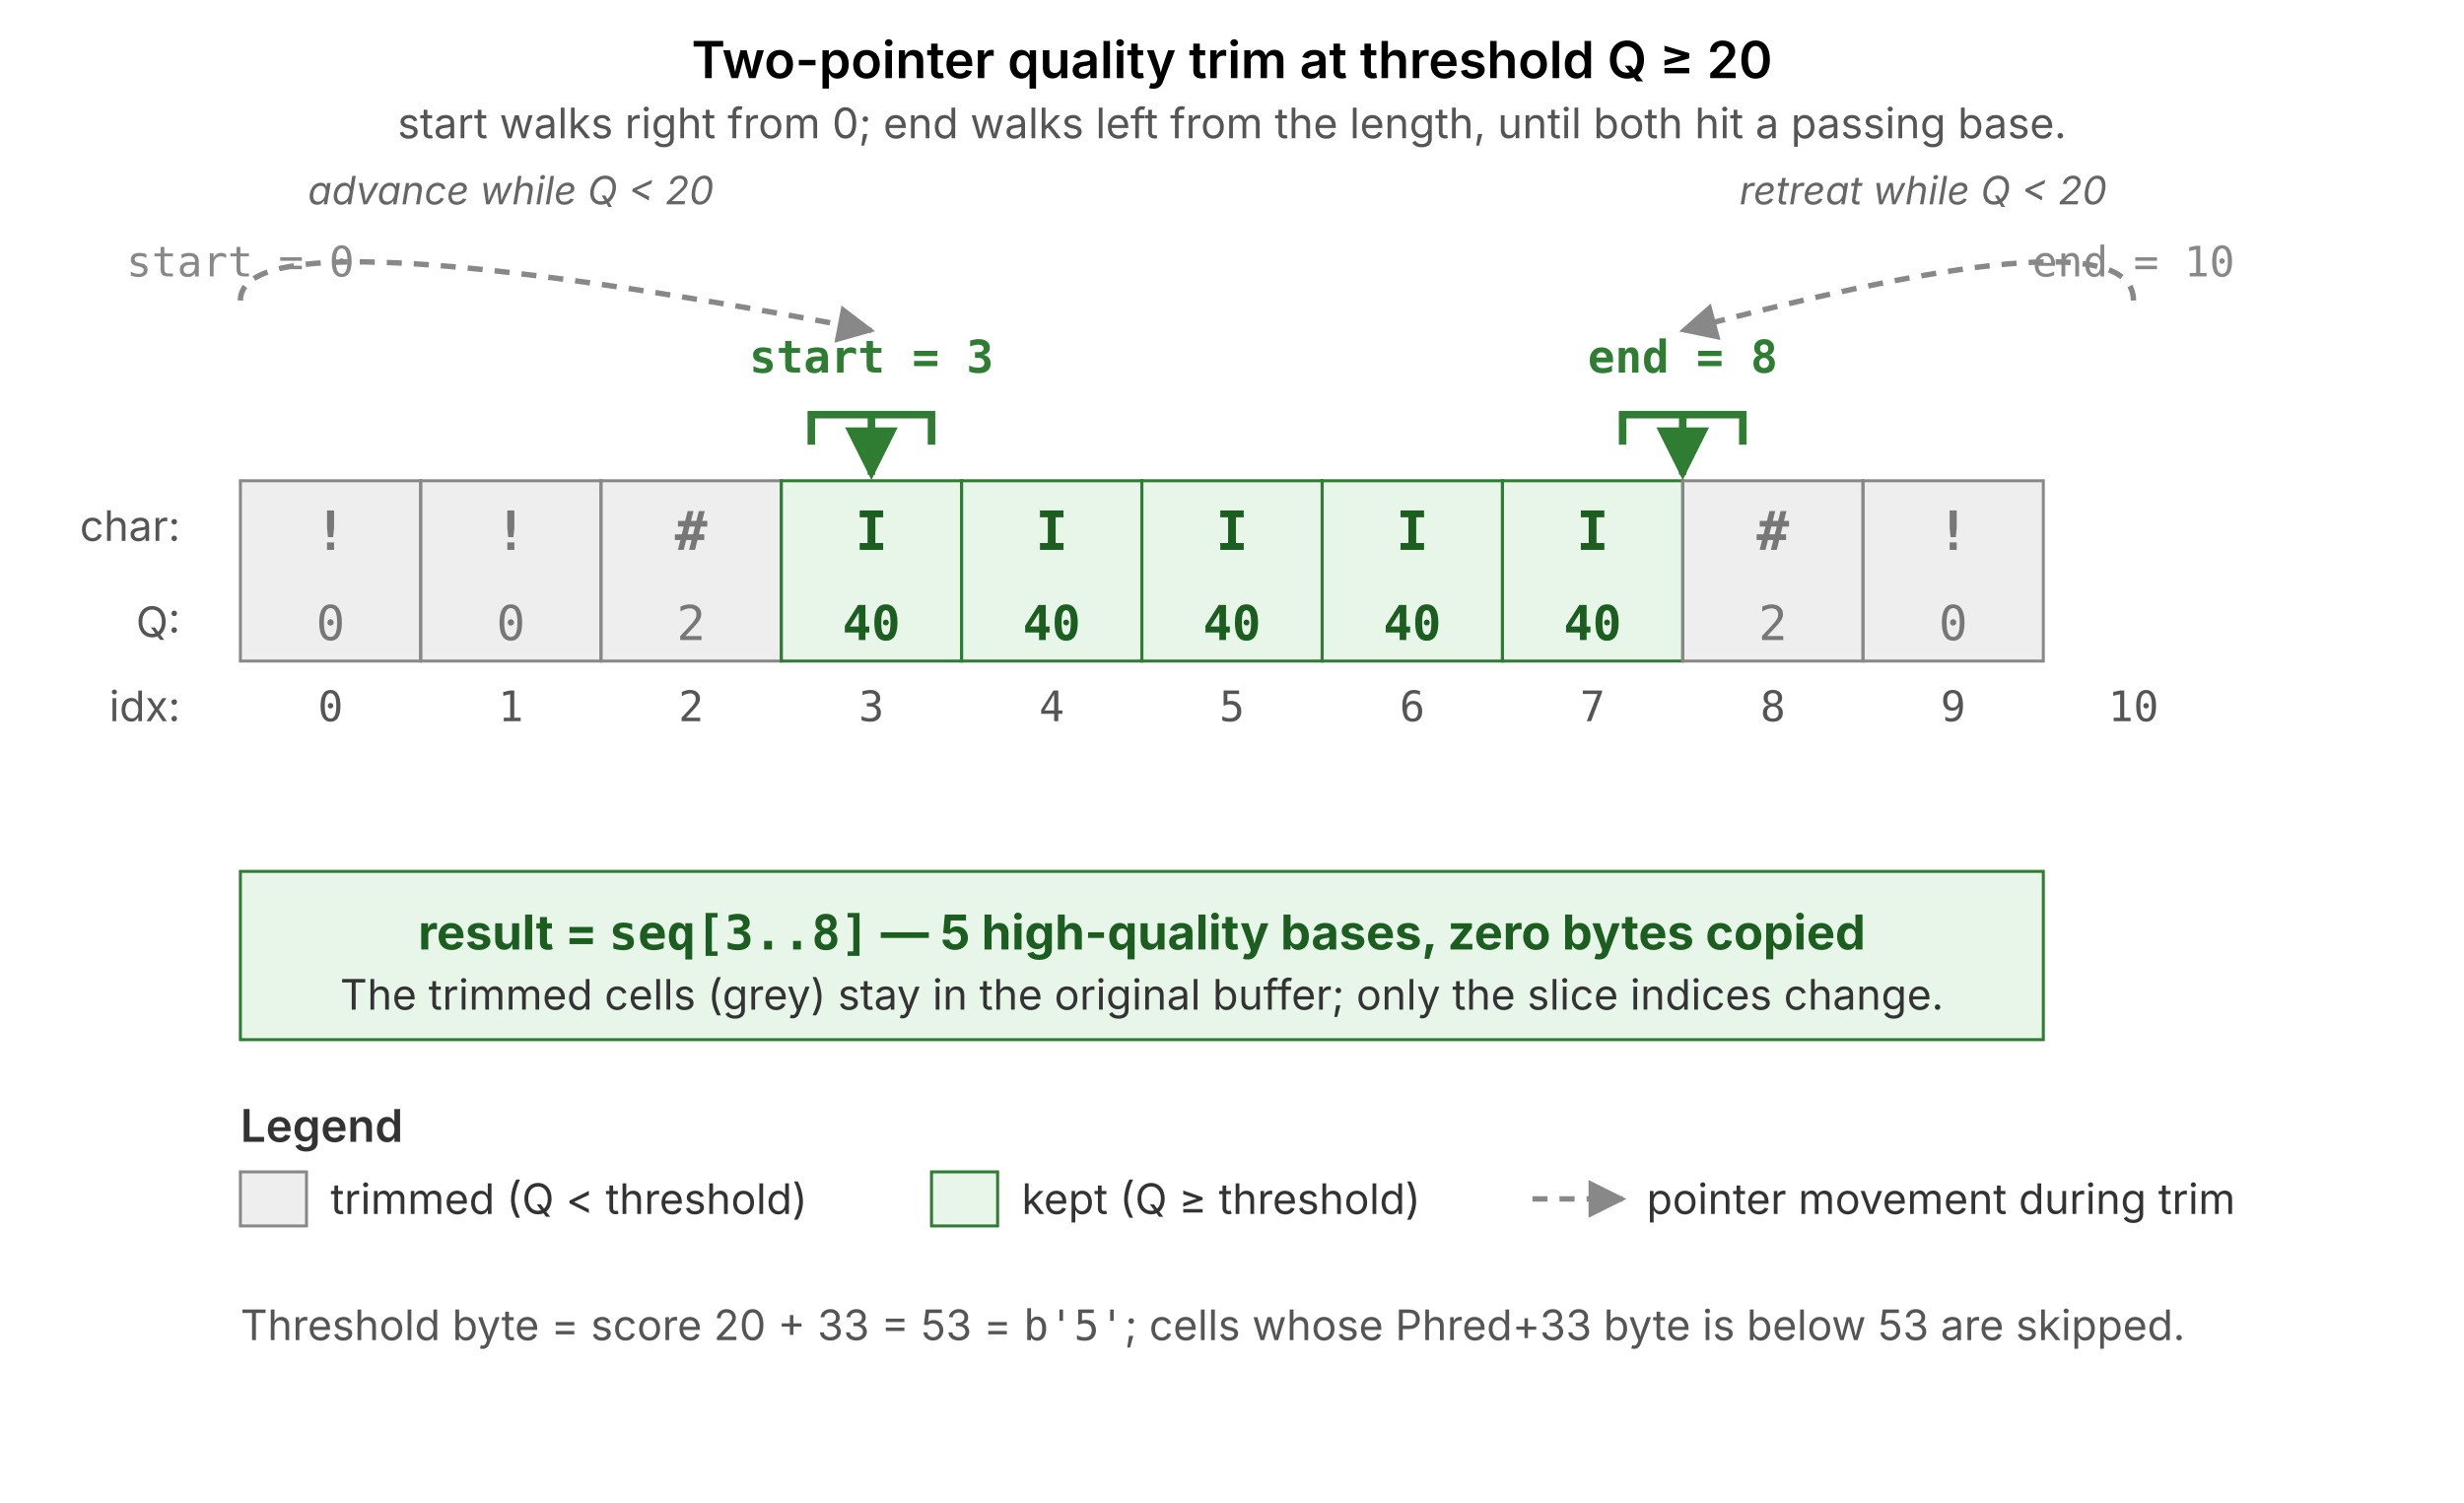
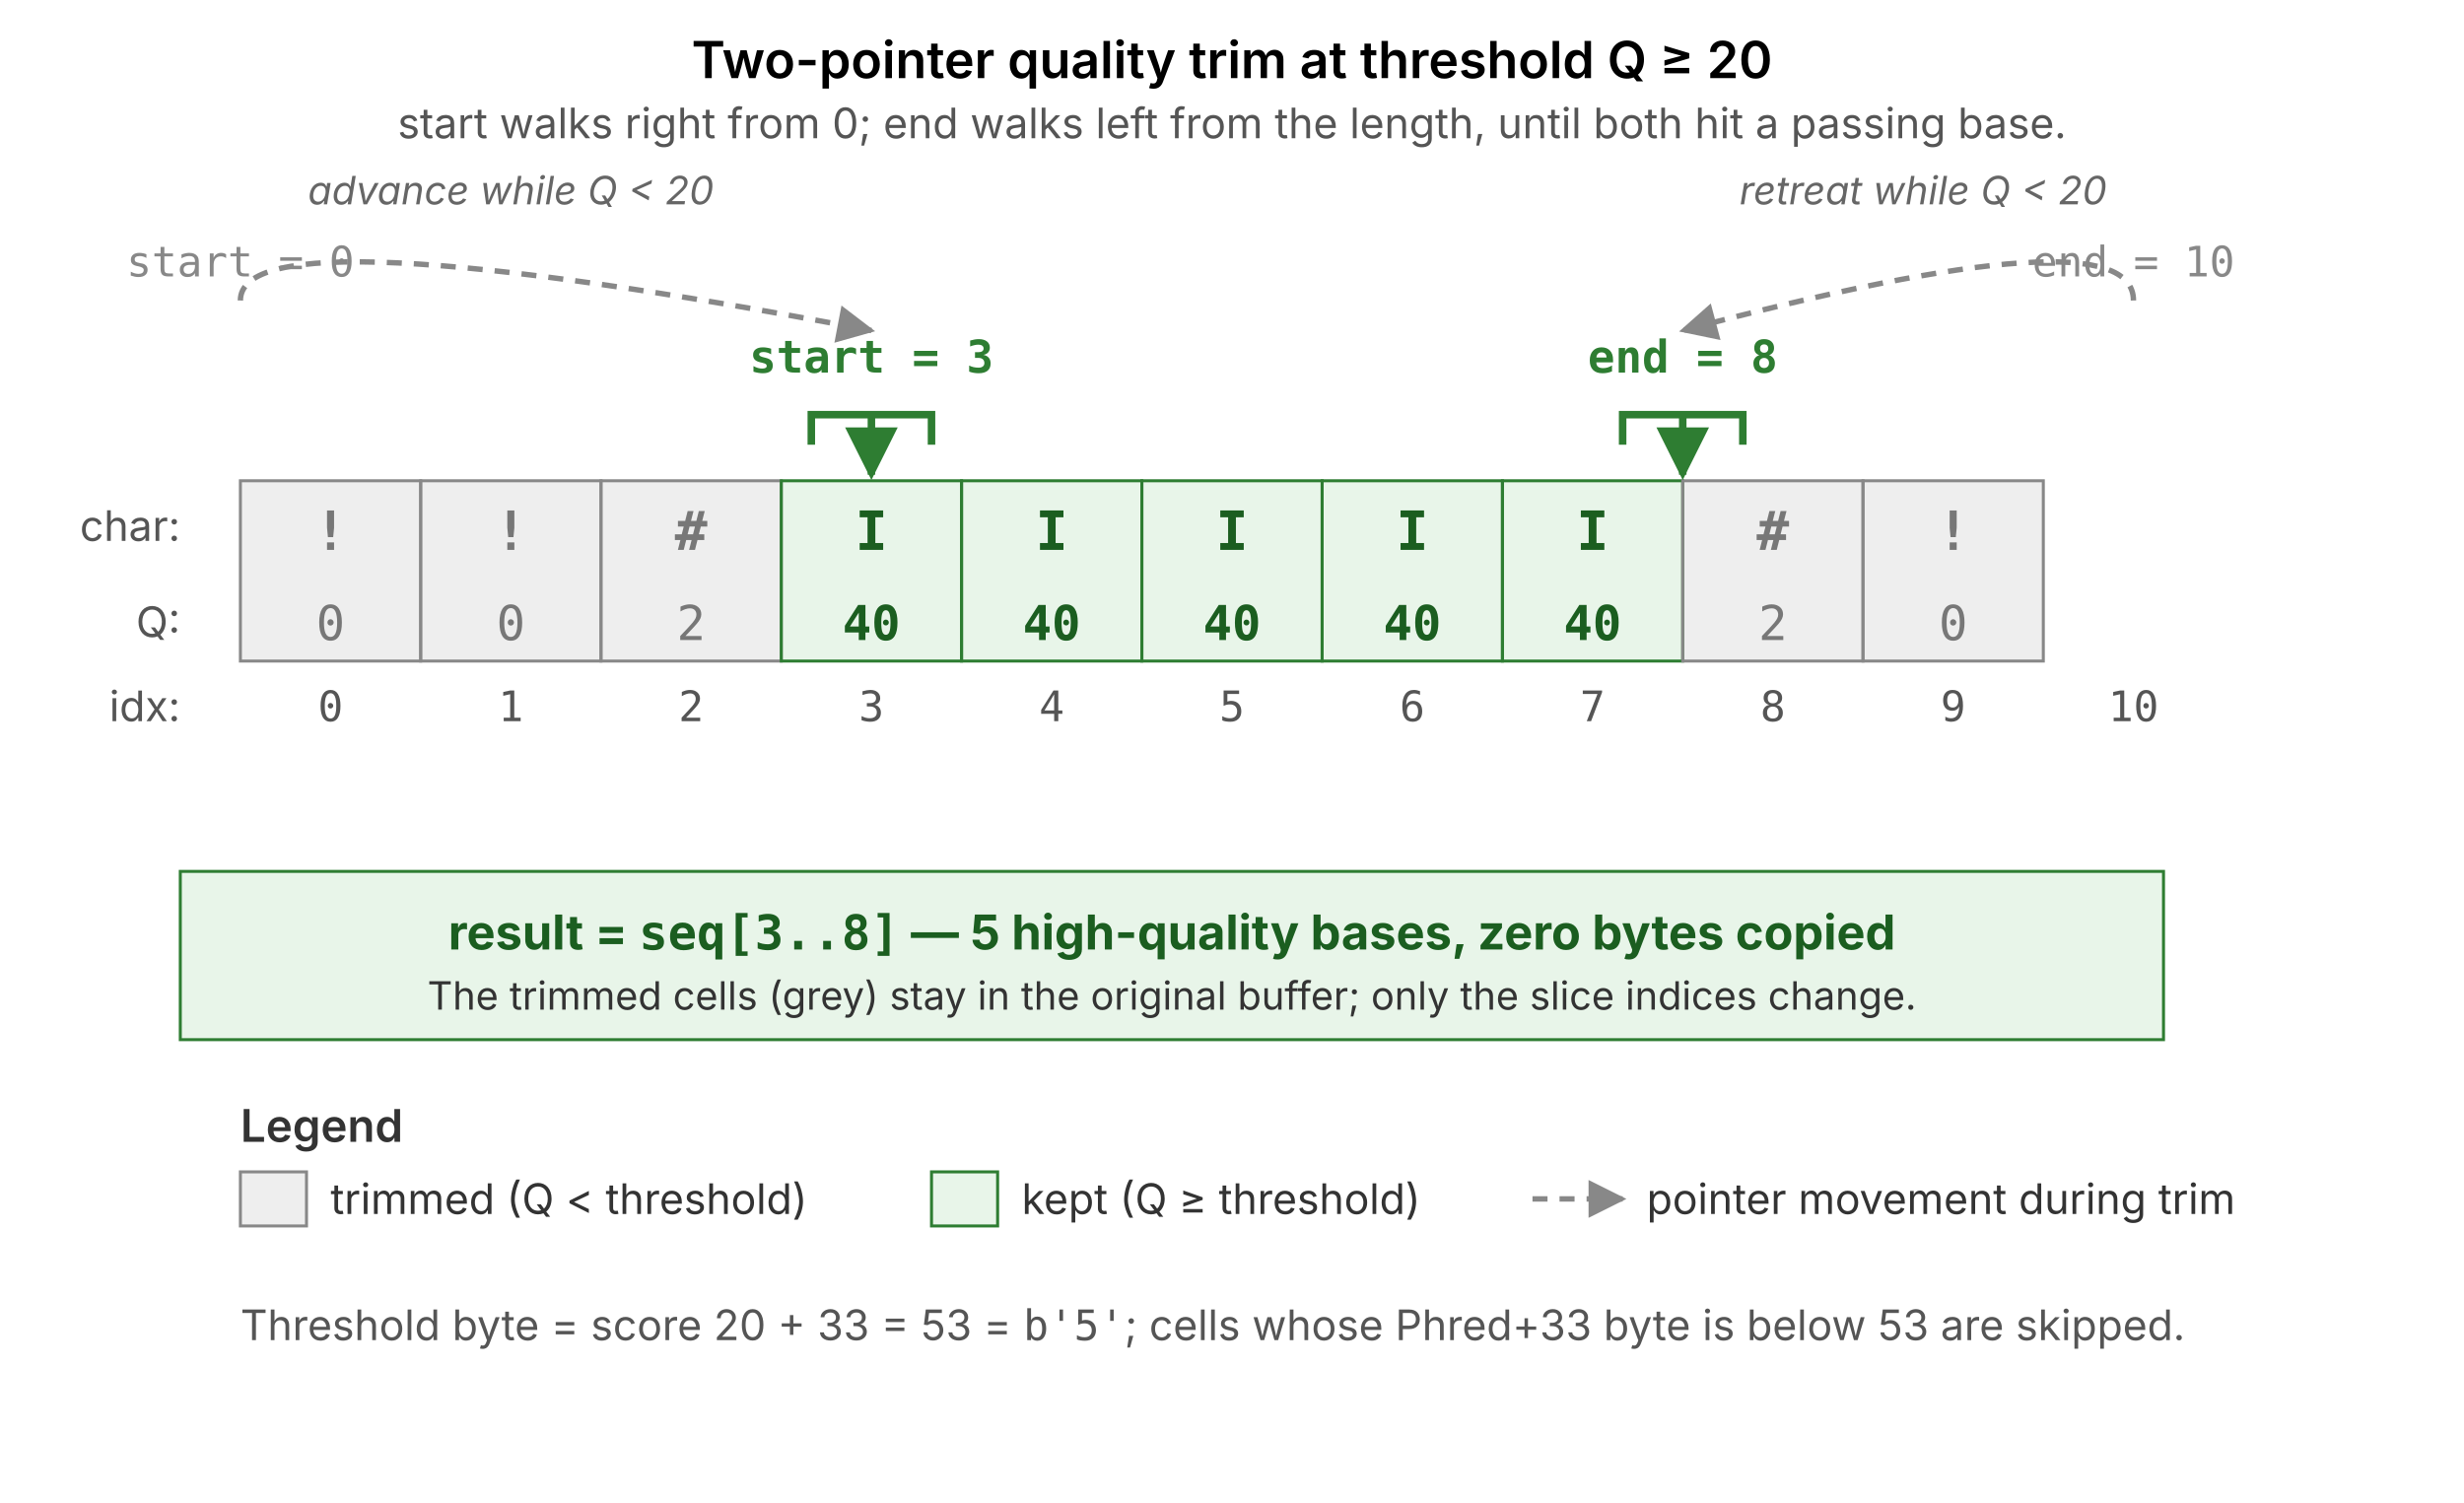
<svg xmlns="http://www.w3.org/2000/svg" viewBox="0 0 820 500" font-family="system-ui, -apple-system, sans-serif">
  <defs>
    <marker id="qt-arrow-green" viewBox="0 0 10 10" refX="9" refY="5" markerWidth="7" markerHeight="7" orient="auto-start-reverse">
      <path d="M 0 0 L 10 5 L 0 10 z" fill="#2e7d32" />
    </marker>
    <marker id="qt-arrow-grey" viewBox="0 0 10 10" refX="9" refY="5" markerWidth="7" markerHeight="7" orient="auto-start-reverse">
      <path d="M 0 0 L 10 5 L 0 10 z" fill="#888" />
    </marker>
  </defs>
  <text x="410" y="26" text-anchor="middle" font-size="17" font-weight="600">
    Two-pointer quality trim at threshold Q ≥ 20
  </text>
  <text x="410" y="46" text-anchor="middle" font-size="14" fill="#555">
    start walks right from 0; end walks left from the length, until both hit a passing base.
  </text>
  <rect x="80" y="160" width="180" height="60" fill="#eeeeee" />
  <rect x="260" y="160" width="300" height="60" fill="#e8f5e9" />
  <rect x="560" y="160" width="120" height="60" fill="#eeeeee" />
  <rect x="80" y="160" width="60" height="60" fill="none" stroke="#888" />
  <rect x="140" y="160" width="60" height="60" fill="none" stroke="#888" />
  <rect x="200" y="160" width="60" height="60" fill="none" stroke="#888" />
  <rect x="260" y="160" width="60" height="60" fill="none" stroke="#2e7d32" />
  <rect x="320" y="160" width="60" height="60" fill="none" stroke="#2e7d32" />
  <rect x="380" y="160" width="60" height="60" fill="none" stroke="#2e7d32" />
  <rect x="440" y="160" width="60" height="60" fill="none" stroke="#2e7d32" />
  <rect x="500" y="160" width="60" height="60" fill="none" stroke="#2e7d32" />
  <rect x="560" y="160" width="60" height="60" fill="none" stroke="#888" />
  <rect x="620" y="160" width="60" height="60" fill="none" stroke="#888" />
  <text x="60" y="180" text-anchor="end" font-size="14" fill="#555">char:</text>
  <text x="110" y="183" text-anchor="middle" font-size="18" font-weight="700" font-family="ui-monospace, monospace" fill="#777">!</text>
  <text x="170" y="183" text-anchor="middle" font-size="18" font-weight="700" font-family="ui-monospace, monospace" fill="#777">!</text>
  <text x="230" y="183" text-anchor="middle" font-size="18" font-weight="700" font-family="ui-monospace, monospace" fill="#777">#</text>
  <text x="290" y="183" text-anchor="middle" font-size="18" font-weight="700" font-family="ui-monospace, monospace" fill="#1b5e20">I</text>
  <text x="350" y="183" text-anchor="middle" font-size="18" font-weight="700" font-family="ui-monospace, monospace" fill="#1b5e20">I</text>
  <text x="410" y="183" text-anchor="middle" font-size="18" font-weight="700" font-family="ui-monospace, monospace" fill="#1b5e20">I</text>
  <text x="470" y="183" text-anchor="middle" font-size="18" font-weight="700" font-family="ui-monospace, monospace" fill="#1b5e20">I</text>
  <text x="530" y="183" text-anchor="middle" font-size="18" font-weight="700" font-family="ui-monospace, monospace" fill="#1b5e20">I</text>
  <text x="590" y="183" text-anchor="middle" font-size="18" font-weight="700" font-family="ui-monospace, monospace" fill="#777">#</text>
  <text x="650" y="183" text-anchor="middle" font-size="18" font-weight="700" font-family="ui-monospace, monospace" fill="#777">!</text>
  <text x="60" y="212" text-anchor="end" font-size="14" fill="#555">Q:</text>
  <text x="110" y="213" text-anchor="middle" font-size="16" font-family="ui-monospace, monospace" fill="#777">0</text>
  <text x="170" y="213" text-anchor="middle" font-size="16" font-family="ui-monospace, monospace" fill="#777">0</text>
  <text x="230" y="213" text-anchor="middle" font-size="16" font-family="ui-monospace, monospace" fill="#777">2</text>
  <text x="290" y="213" text-anchor="middle" font-size="16" font-family="ui-monospace, monospace" fill="#1b5e20" font-weight="700">40</text>
  <text x="350" y="213" text-anchor="middle" font-size="16" font-family="ui-monospace, monospace" fill="#1b5e20" font-weight="700">40</text>
  <text x="410" y="213" text-anchor="middle" font-size="16" font-family="ui-monospace, monospace" fill="#1b5e20" font-weight="700">40</text>
  <text x="470" y="213" text-anchor="middle" font-size="16" font-family="ui-monospace, monospace" fill="#1b5e20" font-weight="700">40</text>
  <text x="530" y="213" text-anchor="middle" font-size="16" font-family="ui-monospace, monospace" fill="#1b5e20" font-weight="700">40</text>
  <text x="590" y="213" text-anchor="middle" font-size="16" font-family="ui-monospace, monospace" fill="#777">2</text>
  <text x="650" y="213" text-anchor="middle" font-size="16" font-family="ui-monospace, monospace" fill="#777">0</text>
  <text x="60" y="240" text-anchor="end" font-size="14" fill="#555">idx:</text>
  <text x="110" y="240" text-anchor="middle" font-size="14" fill="#555" font-family="ui-monospace, monospace">0</text>
  <text x="170" y="240" text-anchor="middle" font-size="14" fill="#555" font-family="ui-monospace, monospace">1</text>
  <text x="230" y="240" text-anchor="middle" font-size="14" fill="#555" font-family="ui-monospace, monospace">2</text>
  <text x="290" y="240" text-anchor="middle" font-size="14" fill="#555" font-family="ui-monospace, monospace">3</text>
  <text x="350" y="240" text-anchor="middle" font-size="14" fill="#555" font-family="ui-monospace, monospace">4</text>
  <text x="410" y="240" text-anchor="middle" font-size="14" fill="#555" font-family="ui-monospace, monospace">5</text>
  <text x="470" y="240" text-anchor="middle" font-size="14" fill="#555" font-family="ui-monospace, monospace">6</text>
  <text x="530" y="240" text-anchor="middle" font-size="14" fill="#555" font-family="ui-monospace, monospace">7</text>
  <text x="590" y="240" text-anchor="middle" font-size="14" fill="#555" font-family="ui-monospace, monospace">8</text>
  <text x="650" y="240" text-anchor="middle" font-size="14" fill="#555" font-family="ui-monospace, monospace">9</text>
  <text x="710" y="240" text-anchor="middle" font-size="14" fill="#555" font-family="ui-monospace, monospace">10</text>
  <path d="M 270 148 L 270 138 L 310 138 L 310 148" stroke="#2e7d32" stroke-width="2.5" fill="none" />
  <line x1="290" y1="138" x2="290" y2="158" stroke="#2e7d32" stroke-width="2.5" marker-end="url(#qt-arrow-green)" />
  <text x="290" y="124" text-anchor="middle" font-size="15" fill="#2e7d32" font-weight="700" font-family="ui-monospace, monospace">start = 3</text>
  <path d="M 540 148 L 540 138 L 580 138 L 580 148" stroke="#2e7d32" stroke-width="2.5" fill="none" />
  <line x1="560" y1="138" x2="560" y2="158" stroke="#2e7d32" stroke-width="2.5" marker-end="url(#qt-arrow-green)" />
  <text x="560" y="124" text-anchor="middle" font-size="15" fill="#2e7d32" font-weight="700" font-family="ui-monospace, monospace">end = 8</text>
  <text x="80" y="92" text-anchor="middle" font-size="14" fill="#888" font-family="ui-monospace, monospace">start = 0</text>
  <path d="M 80 100 Q 80 70 290 110" stroke="#888" stroke-width="1.8" fill="none" stroke-dasharray="5,4" marker-end="url(#qt-arrow-grey)" />
  <text x="170" y="68" text-anchor="middle" font-size="13" fill="#666" font-style="italic">advance while Q &lt; 20</text>
  <text x="710" y="92" text-anchor="middle" font-size="14" fill="#888" font-family="ui-monospace, monospace">end = 10</text>
  <path d="M 710 100 Q 710 70 560 110" stroke="#888" stroke-width="1.8" fill="none" stroke-dasharray="5,4" marker-end="url(#qt-arrow-grey)" />
  <text x="640" y="68" text-anchor="middle" font-size="13" fill="#666" font-style="italic">retreat while Q &lt; 20</text>
-   <rect x="80" y="290" width="600" height="56" fill="#e8f5e9" stroke="#2e7d32" />
-   <text x="380" y="316" text-anchor="middle" font-size="16" fill="#1b5e20" font-weight="700">
+   <rect x="60" y="290" width="660" height="56" fill="#e8f5e9" stroke="#2e7d32" />
+   <text x="390" y="316" text-anchor="middle" font-size="16" fill="#1b5e20" font-weight="700">
    result = <tspan font-family="ui-monospace, monospace">seq[3..8]</tspan>
    — 5 high-quality bases, zero bytes copied
  </text>
-   <text x="380" y="336" text-anchor="middle" font-size="14" fill="#333">
+   <text x="390" y="336" text-anchor="middle" font-size="13" fill="#333">
    The trimmed cells (grey) stay in the original buffer; only the slice indices change.
  </text>
  <text x="80" y="380" font-size="15" font-weight="600" fill="#333">Legend</text>
  <rect x="80" y="390" width="22" height="18" fill="#eeeeee" stroke="#888" />
  <text x="110" y="404" font-size="14" fill="#333">trimmed (Q &lt; threshold)</text>
  <rect x="310" y="390" width="22" height="18" fill="#e8f5e9" stroke="#2e7d32" />
  <text x="340" y="404" font-size="14" fill="#333">kept (Q ≥ threshold)</text>
  <line x1="510" y1="399" x2="540" y2="399" stroke="#888" stroke-width="1.8" stroke-dasharray="5,4" marker-end="url(#qt-arrow-grey)" />
  <text x="548" y="404" font-size="14" fill="#333">pointer movement during trim</text>
  <text x="80" y="446" font-size="14" fill="#555">
    Threshold byte = score 20 + 33 = 53 = <tspan font-family="ui-monospace, monospace">b'5'</tspan>;
    cells whose Phred+33 byte is below 53 are skipped.
  </text>
</svg>
